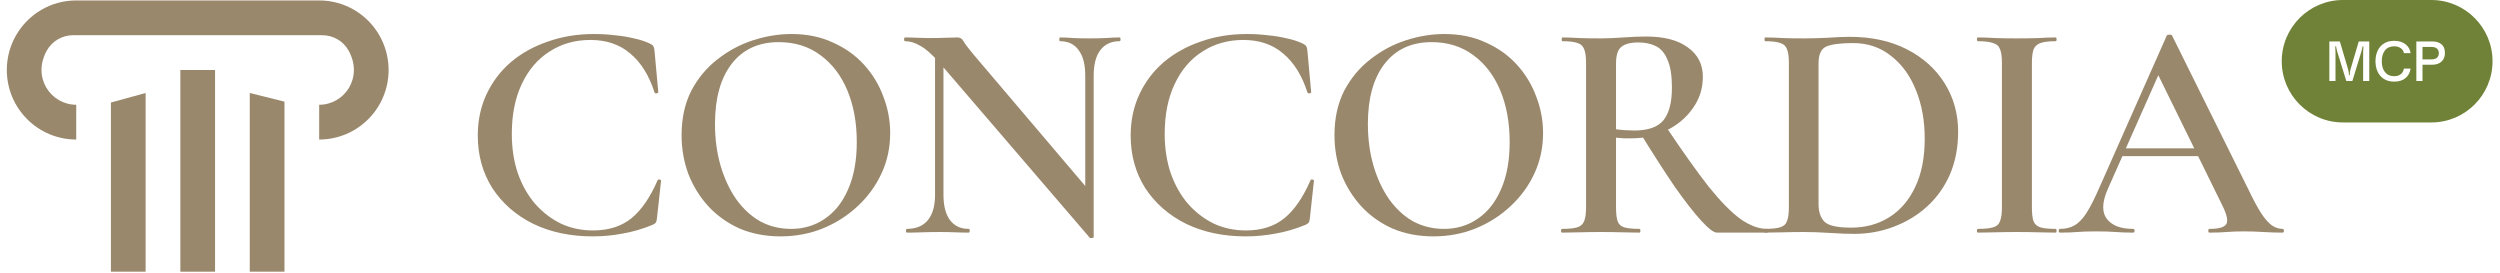
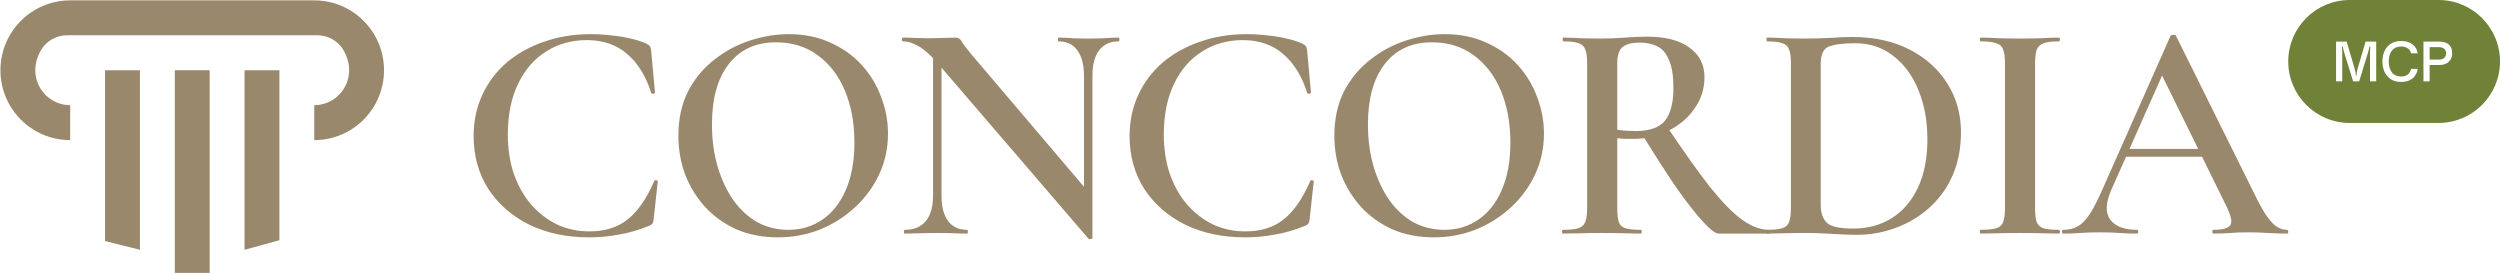
- <svg xmlns="http://www.w3.org/2000/svg" width="294" height="32" viewBox="0 0 294 32" fill="none">
-   <path d="M45.699 8.231C45.699 12.747 42.044 16.409 37.535 16.409V12.319C40.523 12.319 42.761 9.103 40.988 5.939C40.363 4.825 39.181 4.141 37.905 4.141H8.594C7.318 4.141 6.135 4.825 5.51 5.939C3.738 9.103 5.976 12.319 8.964 12.319V16.409C4.455 16.409 0.801 12.747 0.801 8.231C0.801 6.741 1.198 5.344 1.893 4.141C3.304 1.696 5.942 0.051 8.964 0.051H37.535C40.556 0.051 43.195 1.696 44.606 4.141C45.301 5.344 45.699 6.741 45.699 8.231Z" fill="#9A886C" />
-   <path d="M17.126 10.935V31.95H13.045V12.055L17.126 10.935Z" fill="#9A886C" />
-   <path d="M25.291 8.231H21.209V31.95H25.291V8.231Z" fill="#9A886C" />
-   <path d="M33.454 31.948H29.372V10.935L33.454 11.953V31.948Z" fill="#9A886C" />
-   <path d="M248.899 18.36L249.377 17.442H259.66L259.917 18.36H248.899ZM268.437 26.917C268.535 26.917 268.584 26.99 268.584 27.137C268.584 27.284 268.535 27.357 268.437 27.357C267.703 27.357 266.944 27.333 266.16 27.284C265.401 27.235 264.667 27.21 263.957 27.21C263.149 27.21 262.439 27.235 261.826 27.284C261.239 27.333 260.578 27.357 259.843 27.357C259.745 27.357 259.696 27.284 259.696 27.137C259.696 26.99 259.745 26.917 259.843 26.917C260.945 26.917 261.606 26.721 261.826 26.329C262.047 25.937 261.863 25.166 261.276 24.015L253.6 8.407L255.106 5.946L247.834 22.326C247.198 23.82 247.173 24.958 247.761 25.741C248.373 26.525 249.401 26.917 250.846 26.917C250.968 26.917 251.029 26.99 251.029 27.137C251.029 27.284 250.968 27.357 250.846 27.357C250.111 27.357 249.438 27.333 248.826 27.284C248.214 27.235 247.442 27.21 246.512 27.21C245.582 27.21 244.835 27.235 244.272 27.284C243.733 27.333 243.06 27.357 242.252 27.357C242.154 27.357 242.105 27.284 242.105 27.137C242.105 26.99 242.154 26.917 242.252 26.917C242.913 26.917 243.476 26.782 243.941 26.513C244.431 26.243 244.908 25.754 245.374 25.044C245.839 24.309 246.353 23.293 246.916 21.995L254.812 4.184C254.861 4.11 254.971 4.073 255.142 4.073C255.314 4.073 255.412 4.11 255.436 4.184L264.434 22.326C264.997 23.501 265.499 24.432 265.94 25.117C266.38 25.778 266.797 26.243 267.188 26.513C267.58 26.782 267.996 26.917 268.437 26.917Z" fill="#9A886C" />
-   <path d="M238.952 24.382C238.952 25.092 239.013 25.631 239.136 25.998C239.282 26.366 239.552 26.61 239.944 26.733C240.335 26.855 240.935 26.916 241.743 26.916C241.817 26.916 241.853 26.99 241.853 27.137C241.853 27.284 241.817 27.357 241.743 27.357C241.131 27.357 240.445 27.345 239.686 27.32C238.927 27.296 238.083 27.284 237.152 27.284C236.295 27.284 235.475 27.296 234.692 27.32C233.908 27.345 233.211 27.357 232.598 27.357C232.525 27.357 232.488 27.284 232.488 27.137C232.488 26.99 232.525 26.916 232.598 26.916C233.382 26.916 233.982 26.855 234.398 26.733C234.814 26.61 235.084 26.366 235.206 25.998C235.353 25.631 235.426 25.092 235.426 24.382V7.379C235.426 6.669 235.353 6.142 235.206 5.799C235.084 5.432 234.814 5.187 234.398 5.065C233.982 4.918 233.382 4.845 232.598 4.845C232.525 4.845 232.488 4.771 232.488 4.624C232.488 4.477 232.525 4.404 232.598 4.404C233.211 4.404 233.908 4.428 234.692 4.477C235.475 4.502 236.295 4.514 237.152 4.514C238.083 4.514 238.927 4.502 239.686 4.477C240.47 4.428 241.155 4.404 241.743 4.404C241.817 4.404 241.853 4.477 241.853 4.624C241.853 4.771 241.817 4.845 241.743 4.845C240.96 4.845 240.36 4.918 239.944 5.065C239.552 5.212 239.282 5.469 239.136 5.836C239.013 6.203 238.952 6.742 238.952 7.452V24.382Z" fill="#9A886C" />
-   <path d="M218.047 27.504C217.288 27.504 216.345 27.468 215.219 27.394C214.093 27.321 213.065 27.284 212.134 27.284C211.253 27.284 210.42 27.296 209.637 27.321C208.854 27.345 208.156 27.357 207.544 27.357C207.495 27.357 207.47 27.284 207.47 27.137C207.47 26.99 207.495 26.917 207.544 26.917C208.327 26.917 208.927 26.855 209.343 26.733C209.759 26.611 210.029 26.366 210.151 25.998C210.298 25.631 210.372 25.093 210.372 24.383V7.379C210.372 6.669 210.298 6.142 210.151 5.8C210.029 5.432 209.772 5.187 209.38 5.065C208.988 4.918 208.388 4.845 207.58 4.845C207.531 4.845 207.507 4.771 207.507 4.624C207.507 4.477 207.531 4.404 207.58 4.404C208.217 4.404 208.915 4.428 209.674 4.477C210.433 4.502 211.253 4.514 212.134 4.514C212.991 4.514 213.922 4.49 214.925 4.441C215.954 4.367 216.823 4.331 217.533 4.331C220.104 4.331 222.344 4.82 224.254 5.8C226.163 6.779 227.645 8.113 228.697 9.803C229.75 11.492 230.277 13.389 230.277 15.495C230.277 17.331 229.958 18.996 229.322 20.49C228.685 21.959 227.792 23.22 226.641 24.272C225.515 25.301 224.205 26.096 222.711 26.66C221.242 27.223 219.688 27.504 218.047 27.504ZM217.68 26.77C219.369 26.77 220.863 26.366 222.16 25.558C223.458 24.75 224.474 23.575 225.209 22.032C225.968 20.465 226.347 18.555 226.347 16.303C226.347 14.197 226.004 12.3 225.319 10.611C224.633 8.897 223.654 7.55 222.381 6.571C221.132 5.567 219.639 5.065 217.9 5.065C216.456 5.065 215.415 5.2 214.779 5.469C214.166 5.738 213.86 6.399 213.86 7.452V23.979C213.86 24.933 214.105 25.643 214.595 26.109C215.085 26.549 216.113 26.77 217.68 26.77Z" fill="#9A886C" />
-   <path d="M201.908 27.357C201.54 27.357 200.928 26.892 200.071 25.962C199.215 25.031 198.174 23.697 196.95 21.959C195.75 20.196 194.404 18.102 192.91 15.679L195.848 14.797C197.831 17.76 199.521 20.135 200.916 21.922C202.336 23.685 203.585 24.958 204.662 25.741C205.764 26.525 206.817 26.916 207.821 26.916C207.869 26.916 207.894 26.99 207.894 27.137C207.894 27.284 207.869 27.357 207.821 27.357C206.278 27.357 205.017 27.357 204.038 27.357C203.083 27.357 202.373 27.357 201.908 27.357ZM193.571 4.294C195.701 4.294 197.342 4.722 198.492 5.579C199.667 6.412 200.255 7.562 200.255 9.031C200.255 10.427 199.851 11.675 199.043 12.777C198.26 13.879 197.231 14.736 195.958 15.348C194.71 15.96 193.363 16.266 191.918 16.266C191.625 16.266 191.306 16.266 190.964 16.266C190.621 16.242 190.315 16.217 190.045 16.193V24.383C190.045 25.093 190.107 25.631 190.229 25.998C190.351 26.366 190.609 26.61 191 26.733C191.417 26.855 192.016 26.916 192.8 26.916C192.873 26.916 192.91 26.99 192.91 27.137C192.91 27.284 192.873 27.357 192.8 27.357C192.188 27.357 191.502 27.345 190.743 27.32C189.984 27.296 189.152 27.284 188.246 27.284C187.389 27.284 186.569 27.296 185.785 27.32C185.002 27.345 184.304 27.357 183.692 27.357C183.619 27.357 183.582 27.284 183.582 27.137C183.582 26.99 183.619 26.916 183.692 26.916C184.5 26.916 185.1 26.855 185.492 26.733C185.883 26.61 186.153 26.366 186.299 25.998C186.446 25.631 186.52 25.093 186.52 24.383V7.379C186.52 6.669 186.446 6.142 186.299 5.799C186.177 5.432 185.92 5.187 185.528 5.065C185.136 4.918 184.537 4.845 183.729 4.845C183.68 4.845 183.655 4.771 183.655 4.624C183.655 4.477 183.68 4.404 183.729 4.404C184.341 4.404 185.026 4.428 185.785 4.477C186.569 4.502 187.389 4.514 188.246 4.514C189.029 4.514 189.911 4.477 190.89 4.404C191.869 4.33 192.763 4.294 193.571 4.294ZM196.619 10.317C196.619 8.897 196.448 7.807 196.105 7.048C195.787 6.265 195.334 5.726 194.746 5.432C194.159 5.138 193.473 4.991 192.69 4.991C191.735 4.991 191.049 5.175 190.633 5.542C190.241 5.885 190.045 6.522 190.045 7.452V15.201C190.388 15.25 190.755 15.287 191.147 15.311C191.539 15.336 191.882 15.348 192.176 15.348C193.816 15.348 194.967 14.944 195.628 14.136C196.289 13.304 196.619 12.03 196.619 10.317Z" fill="#9A886C" />
-   <path d="M168.576 27.798C166.813 27.798 165.209 27.492 163.765 26.88C162.344 26.243 161.12 25.374 160.092 24.272C159.088 23.171 158.305 21.91 157.742 20.49C157.203 19.045 156.934 17.515 156.934 15.899C156.934 13.916 157.313 12.178 158.072 10.684C158.856 9.191 159.884 7.954 161.157 6.975C162.43 5.971 163.826 5.224 165.344 4.735C166.862 4.245 168.367 4 169.861 4C171.673 4 173.289 4.331 174.709 4.992C176.153 5.628 177.377 6.497 178.381 7.599C179.385 8.701 180.144 9.95 180.658 11.345C181.197 12.741 181.466 14.173 181.466 15.642C181.466 17.356 181.123 18.947 180.438 20.416C179.752 21.885 178.81 23.171 177.61 24.272C176.435 25.374 175.064 26.243 173.497 26.88C171.954 27.492 170.314 27.798 168.576 27.798ZM169.824 26.917C171.293 26.917 172.603 26.525 173.754 25.741C174.929 24.958 175.847 23.807 176.508 22.289C177.194 20.747 177.537 18.886 177.537 16.707C177.537 14.43 177.169 12.41 176.435 10.647C175.7 8.884 174.647 7.501 173.276 6.497C171.905 5.469 170.265 4.955 168.355 4.955C165.98 4.955 164.132 5.812 162.81 7.526C161.512 9.215 160.863 11.565 160.863 14.577C160.863 16.34 161.084 17.98 161.524 19.498C161.965 20.992 162.577 22.301 163.361 23.428C164.168 24.554 165.111 25.423 166.188 26.035C167.29 26.623 168.502 26.917 169.824 26.917Z" fill="#9A886C" />
-   <path d="M146.628 4C147.485 4 148.305 4.049 149.089 4.147C149.897 4.22 150.643 4.343 151.329 4.514C152.039 4.661 152.676 4.869 153.239 5.138C153.435 5.236 153.557 5.334 153.606 5.432C153.679 5.53 153.728 5.714 153.753 5.983L154.194 10.831C154.194 10.904 154.132 10.953 154.01 10.978C153.888 11.002 153.802 10.966 153.753 10.868C153.116 8.884 152.174 7.366 150.925 6.314C149.676 5.236 148.109 4.698 146.224 4.698C144.412 4.698 142.809 5.151 141.413 6.057C140.018 6.938 138.928 8.211 138.145 9.876C137.361 11.516 136.969 13.475 136.969 15.752C136.969 17.417 137.202 18.947 137.667 20.343C138.157 21.738 138.83 22.938 139.687 23.942C140.568 24.946 141.585 25.729 142.735 26.292C143.886 26.831 145.147 27.1 146.518 27.1C148.354 27.1 149.86 26.623 151.035 25.668C152.21 24.713 153.239 23.22 154.12 21.188C154.145 21.114 154.218 21.09 154.34 21.114C154.463 21.139 154.524 21.175 154.524 21.224L154.047 25.595C154.022 25.888 153.973 26.084 153.9 26.182C153.851 26.256 153.728 26.341 153.533 26.439C152.333 26.929 151.158 27.272 150.007 27.468C148.856 27.688 147.681 27.798 146.481 27.798C143.861 27.798 141.536 27.308 139.503 26.329C137.471 25.325 135.868 23.93 134.692 22.142C133.542 20.331 132.966 18.262 132.966 15.936C132.966 14.173 133.309 12.557 133.995 11.088C134.68 9.619 135.635 8.358 136.859 7.305C138.108 6.252 139.565 5.445 141.23 4.881C142.894 4.294 144.694 4 146.628 4Z" fill="#9A886C" />
-   <path d="M109.961 22.913V5.248L110.952 5.322V22.913C110.952 24.211 111.209 25.203 111.724 25.888C112.238 26.574 112.972 26.916 113.927 26.916C114.001 26.916 114.037 26.99 114.037 27.137C114.037 27.284 114.001 27.357 113.927 27.357C113.413 27.357 112.874 27.345 112.311 27.32C111.773 27.296 111.173 27.284 110.512 27.284C109.802 27.284 109.116 27.296 108.455 27.32C107.818 27.345 107.219 27.357 106.655 27.357C106.582 27.357 106.545 27.284 106.545 27.137C106.545 26.99 106.582 26.916 106.655 26.916C107.733 26.916 108.553 26.574 109.116 25.888C109.679 25.203 109.961 24.211 109.961 22.913ZM128.617 27.871C128.617 27.945 128.556 27.982 128.434 27.982C128.311 28.006 128.226 28.006 128.177 27.982L110.512 7.415C109.63 6.411 108.871 5.738 108.235 5.395C107.623 5.028 107.023 4.845 106.435 4.845C106.362 4.845 106.325 4.771 106.325 4.624C106.325 4.477 106.362 4.404 106.435 4.404C106.9 4.404 107.378 4.416 107.867 4.441C108.357 4.465 108.81 4.477 109.226 4.477C109.961 4.477 110.622 4.465 111.209 4.441C111.822 4.416 112.287 4.404 112.605 4.404C112.923 4.404 113.156 4.551 113.303 4.845C113.45 5.114 113.817 5.604 114.405 6.314L128.323 22.693L128.617 27.871ZM128.617 8.884V27.871L127.626 26.77V8.884C127.626 7.587 127.369 6.595 126.854 5.91C126.365 5.2 125.63 4.845 124.651 4.845C124.602 4.845 124.577 4.771 124.577 4.624C124.577 4.477 124.602 4.404 124.651 4.404C125.165 4.404 125.704 4.428 126.267 4.477C126.83 4.502 127.442 4.514 128.103 4.514C128.74 4.514 129.364 4.502 129.976 4.477C130.588 4.428 131.151 4.404 131.665 4.404C131.739 4.404 131.776 4.477 131.776 4.624C131.776 4.771 131.739 4.845 131.665 4.845C130.686 4.845 129.927 5.2 129.388 5.91C128.874 6.595 128.617 7.587 128.617 8.884Z" fill="#9A886C" />
-   <path d="M91.796 27.798C90.033 27.798 88.429 27.492 86.985 26.88C85.565 26.243 84.341 25.374 83.312 24.272C82.308 23.171 81.525 21.91 80.962 20.49C80.423 19.045 80.154 17.515 80.154 15.899C80.154 13.916 80.533 12.178 81.292 10.684C82.076 9.191 83.104 7.954 84.377 6.975C85.65 5.971 87.046 5.224 88.564 4.735C90.082 4.245 91.588 4 93.081 4C94.893 4 96.509 4.331 97.929 4.992C99.373 5.628 100.598 6.497 101.601 7.599C102.605 8.701 103.364 9.95 103.878 11.345C104.417 12.741 104.686 14.173 104.686 15.642C104.686 17.356 104.344 18.947 103.658 20.416C102.972 21.885 102.03 23.171 100.83 24.272C99.655 25.374 98.284 26.243 96.717 26.88C95.174 27.492 93.534 27.798 91.796 27.798ZM93.044 26.917C94.513 26.917 95.823 26.525 96.974 25.741C98.149 24.958 99.067 23.807 99.728 22.289C100.414 20.747 100.757 18.886 100.757 16.707C100.757 14.43 100.389 12.41 99.655 10.647C98.921 8.884 97.868 7.501 96.497 6.497C95.126 5.469 93.485 4.955 91.575 4.955C89.201 4.955 87.352 5.812 86.03 7.526C84.732 9.215 84.083 11.565 84.083 14.577C84.083 16.34 84.304 17.98 84.745 19.498C85.185 20.992 85.797 22.301 86.581 23.428C87.389 24.554 88.331 25.423 89.409 26.035C90.51 26.623 91.722 26.917 93.044 26.917Z" fill="#9A886C" />
-   <path d="M69.848 4C70.704 4 71.525 4.049 72.308 4.147C73.116 4.22 73.863 4.343 74.549 4.514C75.258 4.661 75.895 4.869 76.458 5.138C76.654 5.236 76.776 5.334 76.825 5.432C76.899 5.53 76.948 5.714 76.972 5.983L77.413 10.831C77.413 10.904 77.352 10.953 77.229 10.978C77.107 11.002 77.021 10.966 76.972 10.868C76.336 8.884 75.393 7.366 74.144 6.314C72.896 5.236 71.329 4.698 69.444 4.698C67.632 4.698 66.028 5.151 64.633 6.057C63.237 6.938 62.148 8.211 61.364 9.876C60.581 11.516 60.189 13.475 60.189 15.752C60.189 17.417 60.421 18.947 60.887 20.343C61.376 21.738 62.05 22.938 62.907 23.942C63.788 24.946 64.804 25.729 65.955 26.292C67.106 26.831 68.366 27.1 69.737 27.1C71.574 27.1 73.079 26.623 74.255 25.668C75.43 24.713 76.458 23.22 77.34 21.188C77.364 21.114 77.438 21.09 77.56 21.114C77.682 21.139 77.744 21.175 77.744 21.224L77.266 25.595C77.242 25.888 77.193 26.084 77.119 26.182C77.07 26.256 76.948 26.341 76.752 26.439C75.552 26.929 74.377 27.272 73.226 27.468C72.076 27.688 70.9 27.798 69.701 27.798C67.081 27.798 64.755 27.308 62.723 26.329C60.691 25.325 59.087 23.93 57.912 22.142C56.761 20.331 56.186 18.262 56.186 15.936C56.186 14.173 56.529 12.557 57.214 11.088C57.9 9.619 58.855 8.358 60.079 7.305C61.327 6.252 62.784 5.445 64.449 4.881C66.114 4.294 67.913 4 69.848 4Z" fill="#9A886C" />
-   <path d="M285.922 0C289.898 6.25699e-05 293.122 3.224 293.122 7.2C293.122 11.177 289.898 14.4 285.922 14.4H275.533C271.557 14.4 268.333 11.177 268.333 7.2C268.333 3.224 271.557 0 275.533 0H285.922ZM281.561 4.8C281.075 4.8 280.667 4.908 280.336 5.123C280.005 5.339 279.758 5.629 279.595 5.995C279.436 6.357 279.356 6.758 279.356 7.197C279.356 7.636 279.436 8.039 279.595 8.404C279.758 8.766 280.005 9.057 280.336 9.276C280.667 9.492 281.075 9.6 281.561 9.6C282.103 9.6 282.542 9.464 282.877 9.191C283.212 8.919 283.416 8.545 283.489 8.069H282.7C282.651 8.358 282.524 8.58 282.32 8.734C282.12 8.885 281.863 8.96 281.549 8.96C281.083 8.96 280.724 8.799 280.471 8.478C280.222 8.156 280.097 7.73 280.097 7.197C280.097 6.669 280.222 6.246 280.471 5.929C280.724 5.607 281.083 5.446 281.549 5.446C281.859 5.446 282.116 5.518 282.32 5.66C282.524 5.798 282.651 5.993 282.7 6.245H283.489C283.42 5.806 283.216 5.456 282.877 5.196C282.538 4.932 282.099 4.8 281.561 4.8ZM273.931 4.873V9.526H274.653V6.13C274.653 5.923 274.642 5.699 274.622 5.459L274.721 5.446C274.762 5.702 274.813 5.931 274.874 6.13L275.927 9.526H276.638L277.679 6.13C277.748 5.906 277.803 5.678 277.844 5.446L277.941 5.459C277.917 5.699 277.905 5.923 277.905 6.13V9.526H278.627V4.873H277.391L276.447 8.062C276.406 8.193 276.376 8.315 276.355 8.429C276.339 8.543 276.331 8.679 276.331 8.838H276.233C276.233 8.679 276.223 8.544 276.202 8.435C276.182 8.325 276.151 8.201 276.11 8.062L275.168 4.873H273.931ZM284.162 9.526H284.885V7.611H286.043C286.492 7.611 286.851 7.489 287.12 7.245C287.389 6.997 287.524 6.657 287.524 6.227C287.524 5.776 287.392 5.438 287.127 5.215C286.862 4.987 286.5 4.873 286.043 4.873H284.162V9.526ZM285.944 5.52C286.222 5.52 286.434 5.583 286.581 5.709C286.732 5.835 286.808 6.013 286.808 6.245C286.808 6.485 286.732 6.668 286.581 6.794C286.434 6.92 286.222 6.983 285.944 6.983H284.885V5.52H285.944Z" fill="#708238" />
+ <svg xmlns="http://www.w3.org/2000/svg" width="5490" height="600" viewBox="0 0 5490 600" fill="none">
+   <path d="M843.319 154.232C843.319 238.963 774.739 307.672 690.148 307.672V230.943C746.205 230.943 788.196 170.598 754.935 111.246C743.213 90.336 721.026 77.503 697.086 77.503H147.167C123.226 77.503 101.04 90.336 89.317 111.246C56.056 170.598 98.047 230.943 154.105 230.943V307.672C69.513 307.672 0.952 238.963 0.952 154.232C0.952 126.275 8.405 100.075 21.442 77.503C47.918 31.633 97.418 0.773 154.105 0.773H690.148C746.834 0.773 796.335 31.633 822.81 77.503C835.848 100.075 843.319 126.275 843.319 154.232Z" fill="#9A886C" />
+   <path d="M537.018 548.508L537.018 154.243L613.585 154.243L613.585 527.502L537.018 548.508Z" fill="#9A886C" />
+   <path d="M383.834 599.243L460.42 599.243L460.42 154.239L383.834 154.239L383.834 599.243Z" fill="#9A886C" />
+   <path d="M230.685 154.262L307.271 154.262L307.271 548.508L230.685 529.411L230.685 154.262Z" fill="#9A886C" />
+   <path d="M4655.68 344.246L4664.64 327.032H4857.57L4862.39 344.246H4655.68ZM5022.25 504.69C5024.08 504.69 5025 506.067 5025 508.822C5025 511.576 5024.08 512.953 5022.25 512.953C5008.47 512.953 4994.23 512.494 4979.53 511.576C4965.29 510.658 4951.51 510.199 4938.19 510.199C4923.03 510.199 4909.71 510.658 4898.22 511.576C4887.2 512.494 4874.79 512.953 4861.01 512.953C4859.18 512.953 4858.26 511.576 4858.26 508.822C4858.26 506.067 4859.18 504.69 4861.01 504.69C4881.69 504.69 4894.09 501.018 4898.22 493.673C4902.36 486.327 4898.91 471.867 4887.89 450.291L4743.88 157.636L4772.13 111.5L4635.7 418.615C4623.76 446.618 4623.3 467.965 4634.32 482.655C4645.81 497.345 4665.1 504.69 4692.2 504.69C4694.5 504.69 4695.65 506.067 4695.65 508.822C4695.65 511.576 4694.5 512.953 4692.2 512.953C4678.42 512.953 4665.79 512.494 4654.31 511.576C4642.82 510.658 4628.35 510.199 4610.9 510.199C4593.44 510.199 4579.43 510.658 4568.87 511.576C4558.76 512.494 4546.13 512.953 4530.97 512.953C4529.13 512.953 4528.21 511.576 4528.21 508.822C4528.21 506.067 4529.13 504.69 4530.97 504.69C4543.37 504.69 4553.94 502.165 4562.67 497.116C4571.85 492.066 4580.81 482.885 4589.54 469.572C4598.26 455.8 4607.91 436.748 4618.48 412.418L4766.62 78.447C4767.54 77.07 4769.6 76.381 4772.82 76.381C4776.03 76.381 4777.87 77.07 4778.33 78.447L4947.14 418.615C4957.71 440.65 4967.12 458.095 4975.39 470.949C4983.66 483.344 4991.47 492.066 4998.82 497.116C5006.17 502.165 5013.98 504.69 5022.25 504.69Z" fill="#9A886C" />
+   <path d="M4469.06 457.176C4469.06 470.489 4470.21 480.588 4472.5 487.474C4475.26 494.36 4480.31 498.951 4487.66 501.246C4495.01 503.541 4506.26 504.689 4521.42 504.689C4522.8 504.689 4523.49 506.066 4523.49 508.821C4523.49 511.575 4522.8 512.952 4521.42 512.952C4509.94 512.952 4497.08 512.723 4482.84 512.264C4468.6 511.805 4452.75 511.575 4435.29 511.575C4419.22 511.575 4403.83 511.805 4389.13 512.264C4374.43 512.723 4361.34 512.952 4349.86 512.952C4348.48 512.952 4347.79 511.575 4347.79 508.821C4347.79 506.066 4348.48 504.689 4349.86 504.689C4364.55 504.689 4375.81 503.541 4383.62 501.246C4391.43 498.951 4396.48 494.36 4398.78 487.474C4401.53 480.588 4402.91 470.489 4402.91 457.176V138.354C4402.91 125.041 4401.53 115.171 4398.78 108.744C4396.48 101.858 4391.43 97.268 4383.62 94.972C4375.81 92.218 4364.55 90.841 4349.86 90.841C4348.48 90.841 4347.79 89.464 4347.79 86.709C4347.79 83.955 4348.48 82.578 4349.86 82.578C4361.34 82.578 4374.43 83.037 4389.13 83.955C4403.83 84.414 4419.22 84.643 4435.29 84.643C4452.75 84.643 4468.6 84.414 4482.84 83.955C4497.54 83.037 4510.4 82.578 4521.42 82.578C4522.8 82.578 4523.49 83.955 4523.49 86.709C4523.49 89.464 4522.8 90.841 4521.42 90.841C4506.72 90.841 4495.47 92.218 4487.66 94.972C4480.31 97.727 4475.26 102.547 4472.5 109.433C4470.21 116.319 4469.06 126.418 4469.06 139.731V457.176Z" fill="#9A886C" />
+   <path d="M4076.85 515.707C4062.61 515.707 4044.92 515.018 4023.79 513.641C4002.66 512.264 3983.37 511.575 3965.91 511.575C3949.38 511.575 3933.76 511.805 3919.06 512.264C3904.36 512.723 3891.27 512.952 3879.79 512.952C3878.87 512.952 3878.41 511.575 3878.41 508.821C3878.41 506.067 3878.87 504.689 3879.79 504.689C3894.49 504.689 3905.74 503.542 3913.55 501.246C3921.36 498.951 3926.41 494.36 3928.71 487.474C3931.46 480.588 3932.84 470.489 3932.84 457.176V138.354C3932.84 125.042 3931.46 115.172 3928.71 108.745C3926.41 101.859 3921.59 97.268 3914.24 94.973C3906.89 92.218 3895.63 90.841 3880.48 90.841C3879.56 90.841 3879.1 89.464 3879.1 86.71C3879.1 83.955 3879.56 82.578 3880.48 82.578C3892.42 82.578 3905.51 83.037 3919.75 83.955C3933.99 84.414 3949.38 84.644 3965.91 84.644C3981.99 84.644 3999.45 84.185 4018.28 83.266C4037.57 81.889 4053.88 81.201 4067.2 81.201C4115.43 81.201 4157.46 90.382 4193.29 108.745C4229.12 127.107 4256.91 152.126 4276.67 183.802C4296.42 215.478 4306.29 251.055 4306.29 290.535C4306.29 324.965 4300.32 356.181 4288.38 384.184C4276.44 411.728 4259.67 435.37 4238.08 455.11C4216.95 474.391 4192.38 489.311 4164.35 499.869C4136.79 510.428 4107.62 515.707 4076.85 515.707ZM4069.96 501.935C4101.65 501.935 4129.67 494.36 4154.02 479.211C4178.36 464.062 4197.43 442.027 4211.21 413.106C4225.45 383.725 4232.57 347.918 4232.57 305.684C4232.57 266.204 4226.14 230.627 4213.28 198.951C4200.41 166.817 4182.04 141.568 4158.15 123.205C4134.73 104.384 4106.71 94.973 4074.09 94.973C4046.99 94.973 4027.47 97.498 4015.52 102.547C4004.04 107.597 3998.3 119.992 3998.3 139.732V449.601C3998.3 467.505 4002.89 480.818 4012.08 489.54C4021.27 497.803 4040.56 501.935 4069.96 501.935Z" fill="#9A886C" />
+   <path d="M3774.05 512.953C3767.16 512.953 3755.68 504.23 3739.6 486.786C3723.52 469.341 3704 444.322 3681.03 411.729C3658.52 378.676 3633.26 339.426 3605.24 293.978L3660.36 277.452C3697.57 332.999 3729.26 377.528 3755.45 411.04C3782.09 444.093 3805.51 467.964 3825.73 482.654C3846.4 497.344 3866.15 504.689 3884.98 504.689C3885.9 504.689 3886.36 506.067 3886.36 508.821C3886.36 511.575 3885.9 512.953 3884.98 512.953C3856.04 512.953 3832.39 512.953 3814.01 512.953C3796.1 512.953 3782.78 512.953 3774.05 512.953ZM3617.64 80.512C3657.6 80.512 3688.38 88.546 3709.97 104.613C3732.02 120.221 3743.04 141.798 3743.04 169.342C3743.04 195.508 3735.46 218.921 3720.31 239.579C3705.61 260.237 3686.31 276.304 3662.43 287.781C3639 299.257 3613.74 304.996 3586.63 304.996C3581.12 304.996 3575.15 304.996 3568.72 304.996C3562.29 304.537 3556.55 304.077 3551.49 303.618V457.176C3551.49 470.489 3552.64 480.588 3554.94 487.474C3557.24 494.36 3562.06 498.951 3569.41 501.246C3577.22 503.542 3588.47 504.689 3603.17 504.689C3604.55 504.689 3605.24 506.067 3605.24 508.821C3605.24 511.575 3604.55 512.953 3603.17 512.953C3591.69 512.953 3578.82 512.723 3564.58 512.264C3550.35 511.805 3534.73 511.575 3517.73 511.575C3501.65 511.575 3486.27 511.805 3471.57 512.264C3456.87 512.723 3443.78 512.953 3432.29 512.953C3430.91 512.953 3430.22 511.575 3430.22 508.821C3430.22 506.067 3430.91 504.689 3432.29 504.689C3447.45 504.689 3458.7 503.542 3466.05 501.246C3473.4 498.951 3478.46 494.36 3481.21 487.474C3483.97 480.588 3485.35 470.489 3485.35 457.176V138.355C3485.35 125.042 3483.97 115.172 3481.21 108.745C3478.92 101.859 3474.09 97.268 3466.74 94.973C3459.39 92.218 3448.14 90.841 3432.98 90.841C3432.06 90.841 3431.6 89.464 3431.6 86.71C3431.6 83.955 3432.06 82.578 3432.98 82.578C3444.46 82.578 3457.33 83.037 3471.57 83.955C3486.27 84.414 3501.65 84.644 3517.73 84.644C3532.43 84.644 3548.97 83.955 3567.34 82.578C3585.72 81.201 3602.48 80.512 3617.64 80.512ZM3674.83 193.442C3674.83 166.817 3671.61 146.388 3665.18 132.157C3659.21 117.467 3650.71 107.368 3639.69 101.859C3628.66 96.35 3615.8 93.596 3601.1 93.596C3583.19 93.596 3570.33 97.039 3562.52 103.925C3555.17 110.351 3551.49 122.287 3551.49 139.732V285.026C3557.92 285.944 3564.81 286.633 3572.16 287.092C3579.51 287.551 3585.94 287.781 3591.46 287.781C3622.23 287.781 3643.82 280.206 3656.23 265.057C3668.63 249.449 3674.83 225.577 3674.83 193.442Z" fill="#9A886C" />
+   <path d="M3148.68 521.217C3115.61 521.217 3085.52 515.478 3058.42 504.002C3031.77 492.066 3008.81 475.769 2989.51 455.111C2970.68 434.453 2955.98 410.811 2945.42 384.185C2935.31 357.101 2930.26 328.409 2930.26 298.111C2930.26 260.926 2937.38 228.333 2951.62 200.329C2966.32 172.326 2985.61 149.144 3009.5 130.781C3033.38 111.959 3059.57 97.958 3088.04 88.776C3116.52 79.595 3144.77 75.004 3172.8 75.004C3206.79 75.004 3237.1 81.202 3263.75 93.597C3290.85 105.532 3313.82 121.829 3332.65 142.487C3351.48 163.145 3365.72 186.557 3375.37 212.724C3385.48 238.891 3390.53 265.746 3390.53 293.29C3390.53 325.425 3384.1 355.264 3371.24 382.808C3358.37 410.352 3340.69 434.453 3318.18 455.111C3296.13 475.769 3270.41 492.066 3241.01 504.002C3212.07 515.478 3181.29 521.217 3148.68 521.217ZM3172.11 504.69C3199.67 504.69 3224.24 497.345 3245.83 482.655C3267.88 467.965 3285.11 446.389 3297.51 417.927C3310.37 389.006 3316.8 354.117 3316.8 313.26C3316.8 270.567 3309.91 232.694 3296.13 199.641C3282.35 166.588 3262.6 140.651 3236.88 121.829C3211.15 102.548 3180.37 92.908 3144.55 92.908C3099.99 92.908 3065.31 108.975 3040.5 141.11C3016.16 172.785 3003.98 216.856 3003.98 273.321C3003.98 306.374 3008.12 337.131 3016.39 365.593C3024.65 393.596 3036.14 418.156 3050.84 439.273C3066 460.39 3083.68 476.687 3103.89 488.164C3124.56 499.182 3147.3 504.69 3172.11 504.69Z" fill="#9A886C" />
+   <path d="M2736.91 75.004C2752.99 75.004 2768.38 75.922 2783.08 77.759C2798.24 79.136 2812.25 81.431 2825.11 84.645C2838.43 87.399 2850.37 91.301 2860.94 96.351C2864.61 98.187 2866.91 100.024 2867.83 101.86C2869.21 103.696 2870.13 107.139 2870.58 112.189L2878.85 203.084C2878.85 204.461 2877.7 205.379 2875.41 205.838C2873.11 206.297 2871.5 205.609 2870.58 203.772C2858.64 166.588 2840.96 138.126 2817.53 118.386C2794.1 98.187 2764.7 88.088 2729.33 88.088C2695.34 88.088 2665.25 96.581 2639.07 113.566C2612.89 130.092 2592.45 153.964 2577.75 185.18C2563.05 215.938 2555.7 252.663 2555.7 295.356C2555.7 326.573 2560.06 355.264 2568.79 381.431C2577.98 407.598 2590.61 430.092 2606.69 448.914C2623.22 467.736 2642.29 482.426 2663.88 492.984C2685.47 503.084 2709.12 508.133 2734.85 508.133C2769.3 508.133 2797.55 499.182 2819.6 481.278C2841.65 463.374 2860.94 435.371 2877.47 397.269C2877.93 395.892 2879.31 395.433 2881.61 395.892C2883.91 396.351 2885.05 397.039 2885.05 397.958L2876.1 479.901C2875.64 485.41 2874.72 489.082 2873.34 490.918C2872.42 492.296 2870.13 493.902 2866.45 495.739C2843.94 504.92 2821.89 511.347 2800.3 515.019C2778.71 519.151 2756.67 521.217 2734.16 521.217C2685.01 521.217 2641.37 512.035 2603.24 493.673C2565.12 474.851 2535.03 448.684 2512.98 415.172C2491.39 381.202 2480.59 342.41 2480.59 298.799C2480.59 265.746 2487.03 235.448 2499.89 207.904C2512.75 180.36 2530.66 156.718 2553.63 136.978C2577.06 117.238 2604.39 102.089 2635.63 91.531C2666.86 80.513 2700.62 75.004 2736.91 75.004Z" fill="#9A886C" />
+   <path d="M2048.97 429.632V98.415L2067.58 99.793V429.632C2067.58 453.962 2072.4 472.554 2082.05 485.408C2091.69 498.262 2105.48 504.689 2123.39 504.689C2124.77 504.689 2125.46 506.066 2125.46 508.821C2125.46 511.575 2124.77 512.952 2123.39 512.952C2113.74 512.952 2103.64 512.723 2093.07 512.264C2082.97 511.805 2071.71 511.575 2059.31 511.575C2045.99 511.575 2033.13 511.805 2020.72 512.264C2008.78 512.723 1997.53 512.952 1986.96 512.952C1985.58 512.952 1984.9 511.575 1984.9 508.821C1984.9 506.066 1985.58 504.689 1986.96 504.689C2007.17 504.689 2022.56 498.262 2033.13 485.408C2043.69 472.554 2048.97 453.962 2048.97 429.632ZM2399 522.593C2399 523.97 2397.85 524.658 2395.56 524.658C2393.26 525.118 2391.65 525.118 2390.73 524.658L2059.31 139.043C2042.77 120.221 2028.53 107.597 2016.59 101.17C2005.11 94.284 1993.85 90.841 1982.83 90.841C1981.45 90.841 1980.76 89.464 1980.76 86.709C1980.76 83.955 1981.45 82.578 1982.83 82.578C1991.56 82.578 2000.51 82.807 2009.7 83.266C2018.89 83.725 2027.39 83.955 2035.19 83.955C2048.97 83.955 2061.38 83.725 2072.4 83.266C2083.89 82.807 2092.61 82.578 2098.58 82.578C2104.56 82.578 2108.92 85.332 2111.68 90.841C2114.43 95.891 2121.32 105.072 2132.35 118.385L2393.49 425.5L2399 522.593ZM2399 166.587V522.593L2380.4 501.935V166.587C2380.4 142.256 2375.57 123.664 2365.93 110.81C2356.74 97.497 2342.96 90.841 2324.59 90.841C2323.67 90.841 2323.21 89.464 2323.21 86.709C2323.21 83.955 2323.67 82.578 2324.59 82.578C2334.23 82.578 2344.34 83.037 2354.9 83.955C2365.47 84.414 2376.95 84.643 2389.35 84.643C2401.3 84.643 2413.01 84.414 2424.5 83.955C2435.98 83.037 2446.54 82.578 2456.19 82.578C2457.57 82.578 2458.26 83.955 2458.26 86.709C2458.26 89.464 2457.57 90.841 2456.19 90.841C2437.82 90.841 2423.58 97.497 2413.47 110.81C2403.82 123.664 2399 142.256 2399 166.587Z" fill="#9A886C" />
+   <path d="M1708.17 521.217C1675.09 521.217 1645.01 515.478 1617.9 504.002C1591.26 492.066 1568.29 475.769 1549 455.111C1530.17 434.453 1515.47 410.811 1504.9 384.185C1494.8 357.101 1489.74 328.409 1489.74 298.111C1489.74 260.926 1496.86 228.333 1511.1 200.329C1525.8 172.326 1545.1 149.144 1568.98 130.781C1592.87 111.959 1619.05 97.958 1647.53 88.776C1676.01 79.595 1704.26 75.004 1732.28 75.004C1766.27 75.004 1796.59 81.202 1823.23 93.597C1850.34 105.532 1873.3 121.829 1892.14 142.487C1910.97 163.145 1925.21 186.557 1934.86 212.724C1944.96 238.891 1950.02 265.746 1950.02 293.29C1950.02 325.425 1943.58 355.264 1930.72 382.808C1917.86 410.352 1900.18 434.453 1877.67 455.111C1855.62 475.769 1829.89 492.066 1800.5 504.002C1771.56 515.478 1740.78 521.217 1708.17 521.217ZM1731.59 504.69C1759.15 504.69 1783.73 497.345 1805.32 482.655C1827.37 467.965 1844.59 446.389 1857 417.927C1869.86 389.006 1876.29 354.117 1876.29 313.26C1876.29 270.567 1869.4 232.694 1855.62 199.641C1841.84 166.588 1822.09 140.651 1796.36 121.829C1770.64 102.548 1739.86 92.908 1704.03 92.908C1659.48 92.908 1624.79 108.975 1599.99 141.11C1575.64 172.785 1563.47 216.856 1563.47 273.321C1563.47 306.374 1567.6 337.131 1575.87 365.593C1584.14 393.596 1595.63 418.156 1610.32 439.273C1625.48 460.39 1643.17 476.687 1663.38 488.164C1684.05 499.182 1706.79 504.69 1731.59 504.69Z" fill="#9A886C" />
+   <path d="M1296.38 75.004C1312.46 75.004 1327.85 75.922 1342.55 77.759C1357.71 79.136 1371.72 81.431 1384.58 84.645C1397.9 87.399 1409.84 91.301 1420.41 96.351C1424.08 98.187 1426.38 100.024 1427.3 101.86C1428.68 103.696 1429.6 107.139 1430.06 112.189L1438.32 203.084C1438.32 204.461 1437.18 205.379 1434.88 205.838C1432.58 206.297 1430.97 205.609 1430.06 203.772C1418.11 166.588 1400.43 138.126 1377 118.386C1353.57 98.187 1324.18 88.088 1288.81 88.088C1254.81 88.088 1224.73 96.581 1198.54 113.566C1172.36 130.092 1151.92 153.964 1137.22 185.18C1122.52 215.938 1115.17 252.663 1115.17 295.356C1115.17 326.573 1119.53 355.264 1128.26 381.431C1137.45 407.598 1150.08 430.092 1166.16 448.914C1182.7 467.736 1201.76 482.426 1223.35 492.984C1244.94 503.084 1268.59 508.133 1294.32 508.133C1328.77 508.133 1357.02 499.182 1379.07 481.278C1401.12 463.374 1420.41 435.371 1436.95 397.269C1437.41 395.892 1438.78 395.433 1441.08 395.892C1443.38 396.351 1444.53 397.039 1444.53 397.958L1435.57 479.901C1435.11 485.41 1434.19 489.082 1432.81 490.918C1431.89 492.296 1429.6 493.902 1425.92 495.739C1403.41 504.92 1381.36 511.347 1359.78 515.019C1338.19 519.151 1316.14 521.217 1293.63 521.217C1244.48 521.217 1200.84 512.035 1162.71 493.673C1124.59 474.851 1094.5 448.684 1072.45 415.172C1050.86 381.202 1040.07 342.41 1040.07 298.799C1040.07 265.746 1046.5 235.448 1059.36 207.904C1072.22 180.36 1090.14 156.718 1113.1 136.978C1136.53 117.238 1163.86 102.089 1195.1 91.531C1226.33 80.513 1260.1 75.004 1296.38 75.004Z" fill="#9A886C" />
+   <path d="M5355 0C5429.56 0 5490 60.442 5490 135C5490 209.558 5429.56 270 5355 270H5160C5085.44 270 5025 209.558 5025 135C5025 60.442 5085.44 0 5160 0H5355ZM5273.13 90C5264.02 90 5256.36 92.02 5250.16 96.061C5243.95 100.101 5239.32 105.553 5236.26 112.414C5233.27 119.199 5231.78 126.708 5231.78 134.941C5231.78 143.175 5233.27 150.723 5236.26 157.584C5239.32 164.369 5243.95 169.821 5250.16 173.938C5256.36 177.978 5264.02 179.998 5273.13 179.998C5283.32 179.998 5291.55 177.444 5297.83 172.336C5304.11 167.228 5307.94 160.214 5309.32 151.295H5294.5C5293.58 156.708 5291.2 160.863 5287.38 163.76C5283.62 166.58 5278.8 167.99 5272.9 167.99C5264.17 167.99 5257.43 164.979 5252.68 158.956C5248.01 152.933 5245.68 144.928 5245.68 134.941C5245.68 125.031 5248.01 117.103 5252.68 111.156C5257.43 105.134 5264.17 102.122 5272.9 102.122C5278.72 102.122 5283.55 103.456 5287.38 106.124C5291.2 108.716 5293.58 112.376 5294.5 117.103H5309.32C5308.01 108.869 5304.19 102.312 5297.83 97.433C5291.47 92.477 5283.24 90 5273.13 90ZM5130 91.369V178.623H5143.56V114.927C5143.56 111.039 5143.36 106.846 5142.98 102.348L5144.82 102.119C5145.59 106.922 5146.54 111.191 5147.69 114.927L5167.45 178.623H5180.77L5200.3 114.927C5201.6 110.734 5202.64 106.465 5203.4 102.119L5205.24 102.348C5204.78 106.846 5204.55 111.039 5204.55 114.927V178.623H5218.11V91.369H5194.9L5177.21 151.178C5176.45 153.617 5175.87 155.904 5175.49 158.039C5175.18 160.174 5175.03 162.728 5175.03 165.701H5173.19C5173.19 162.728 5173 160.212 5172.62 158.153C5172.24 156.095 5171.66 153.77 5170.9 151.178L5153.21 91.369H5130ZM5321.94 178.623H5335.49V142.715H5357.2C5365.63 142.715 5372.37 140.428 5377.42 135.854C5382.48 131.203 5385 124.838 5385 116.757C5385 108.295 5382.51 101.966 5377.54 97.773C5372.56 93.504 5365.78 91.369 5357.2 91.369H5321.94V178.623ZM5355.37 103.491C5360.57 103.491 5364.56 104.673 5367.31 107.036C5370.15 109.399 5371.56 112.754 5371.56 117.1C5371.56 121.598 5370.15 125.028 5367.31 127.392C5364.56 129.755 5360.57 130.936 5355.37 130.937H5335.49V103.491H5355.37Z" fill="#708238" />
</svg>
